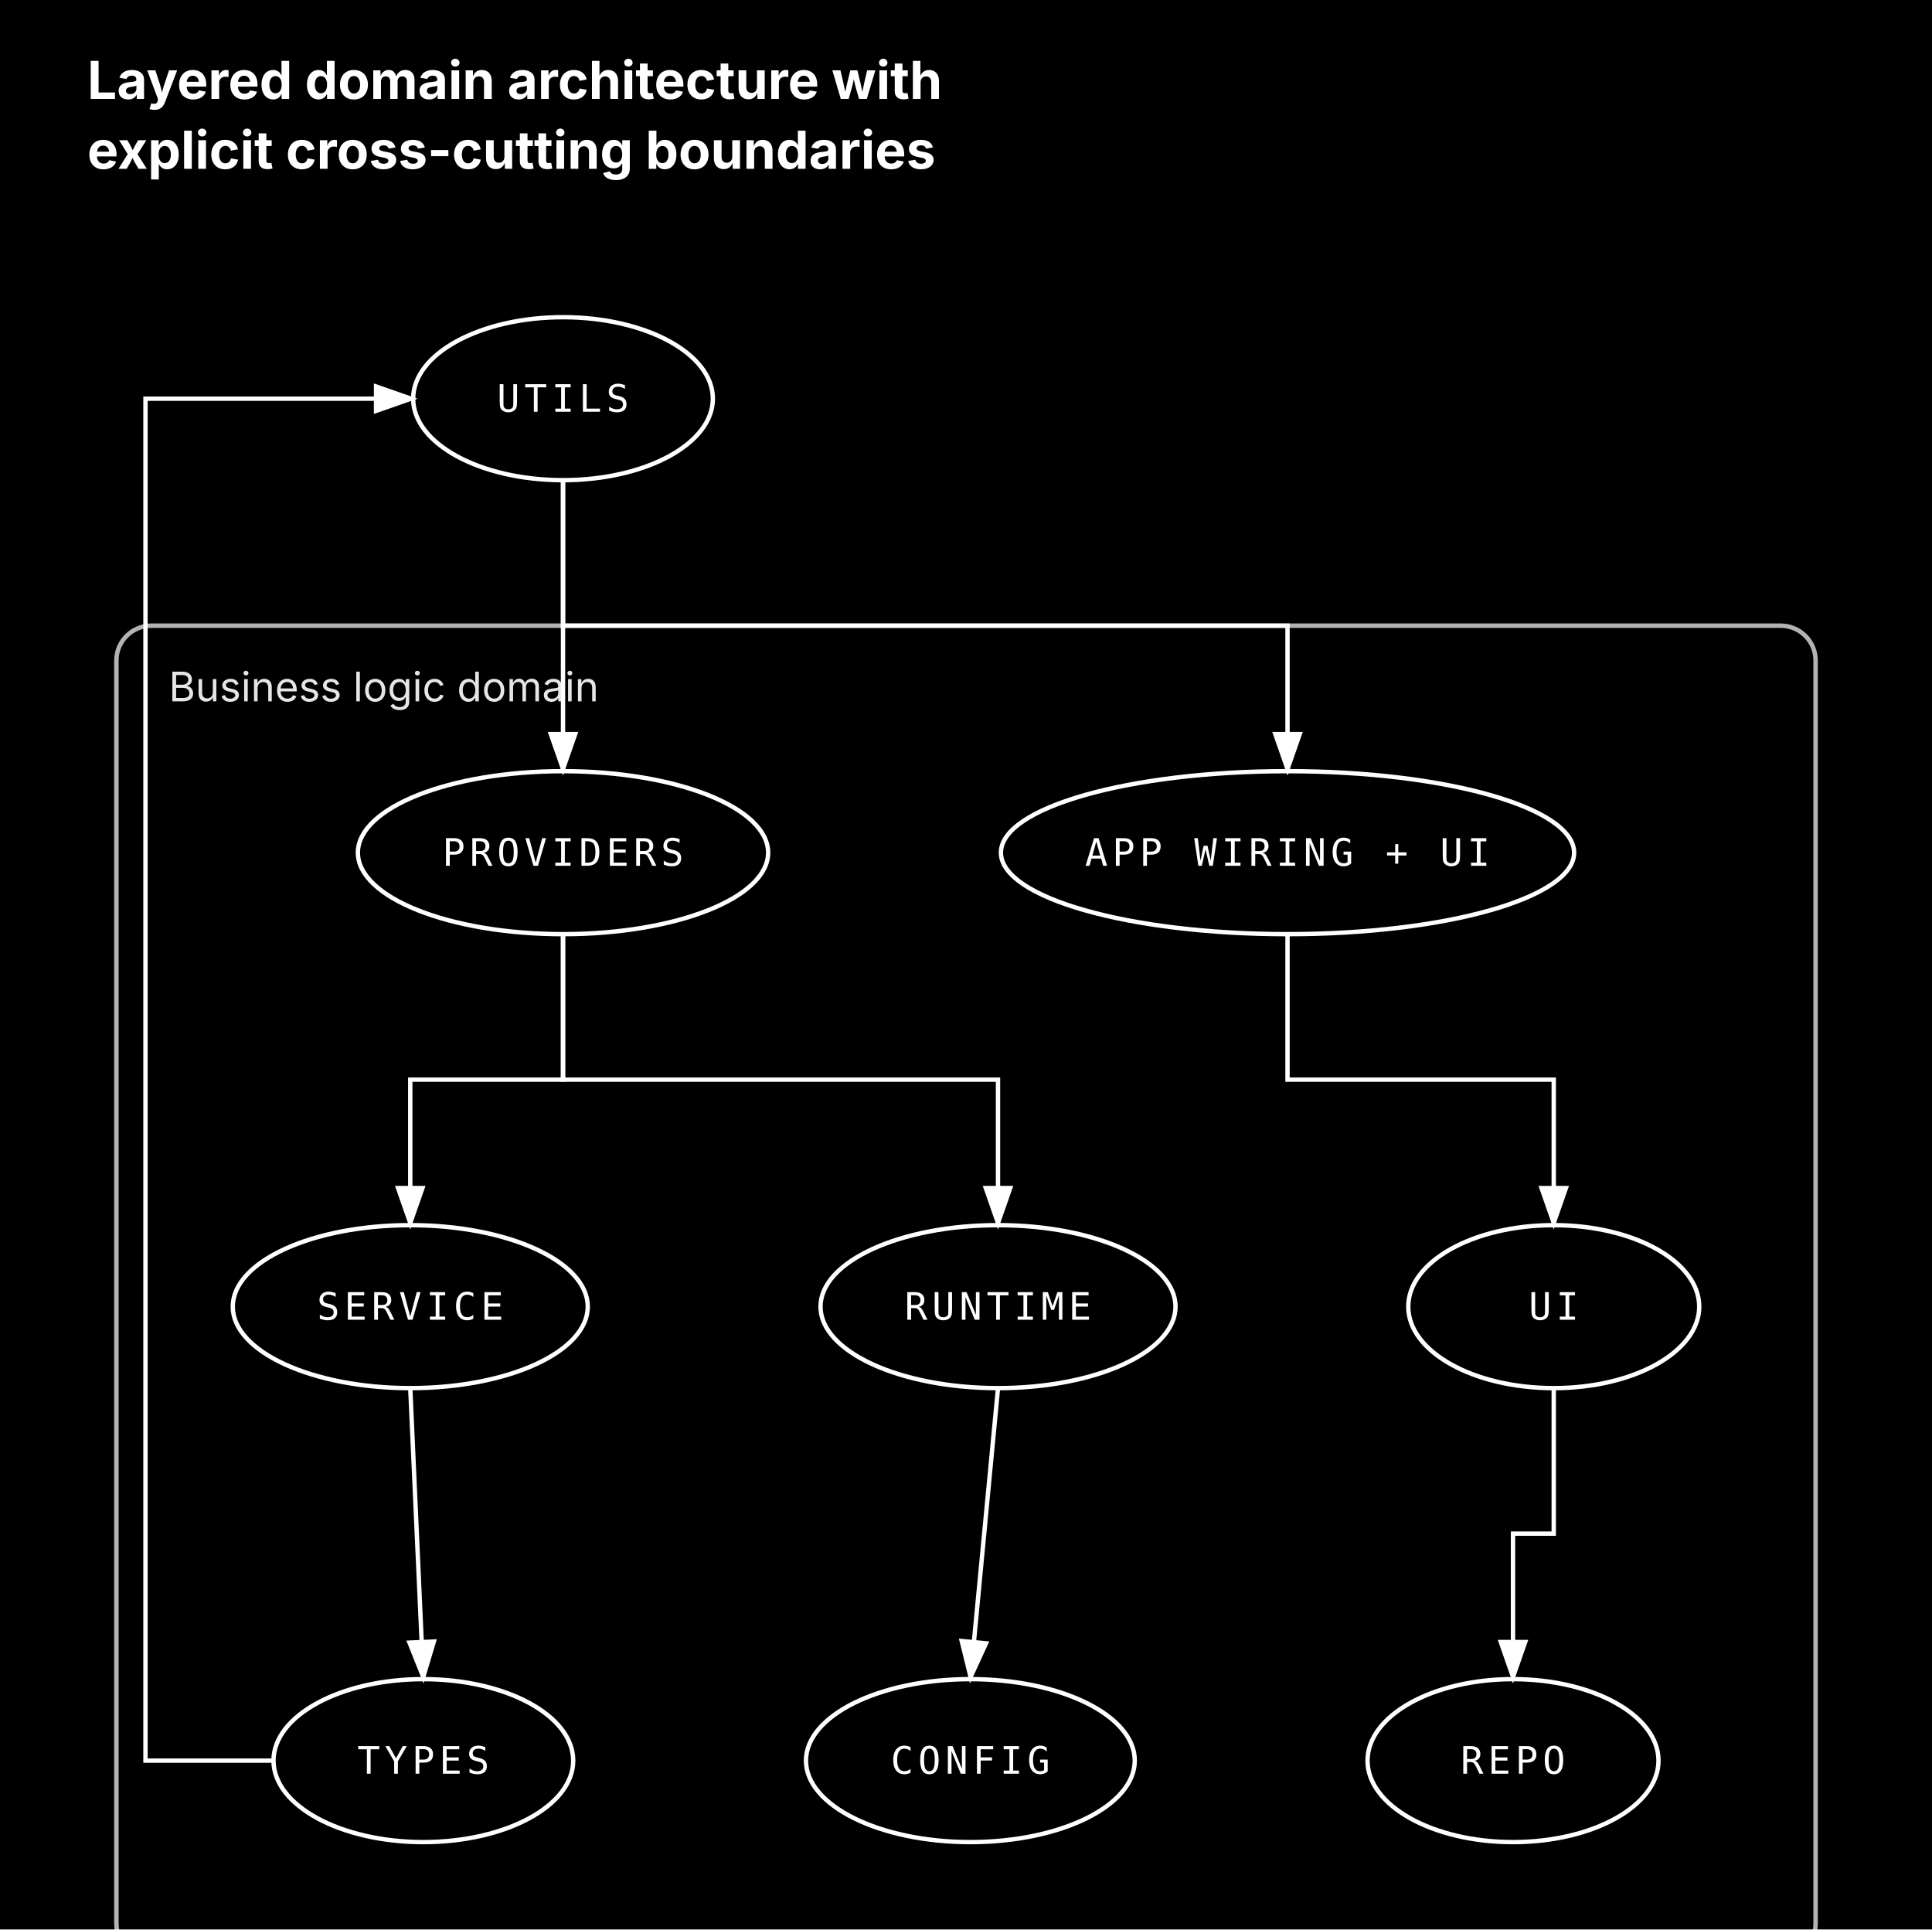
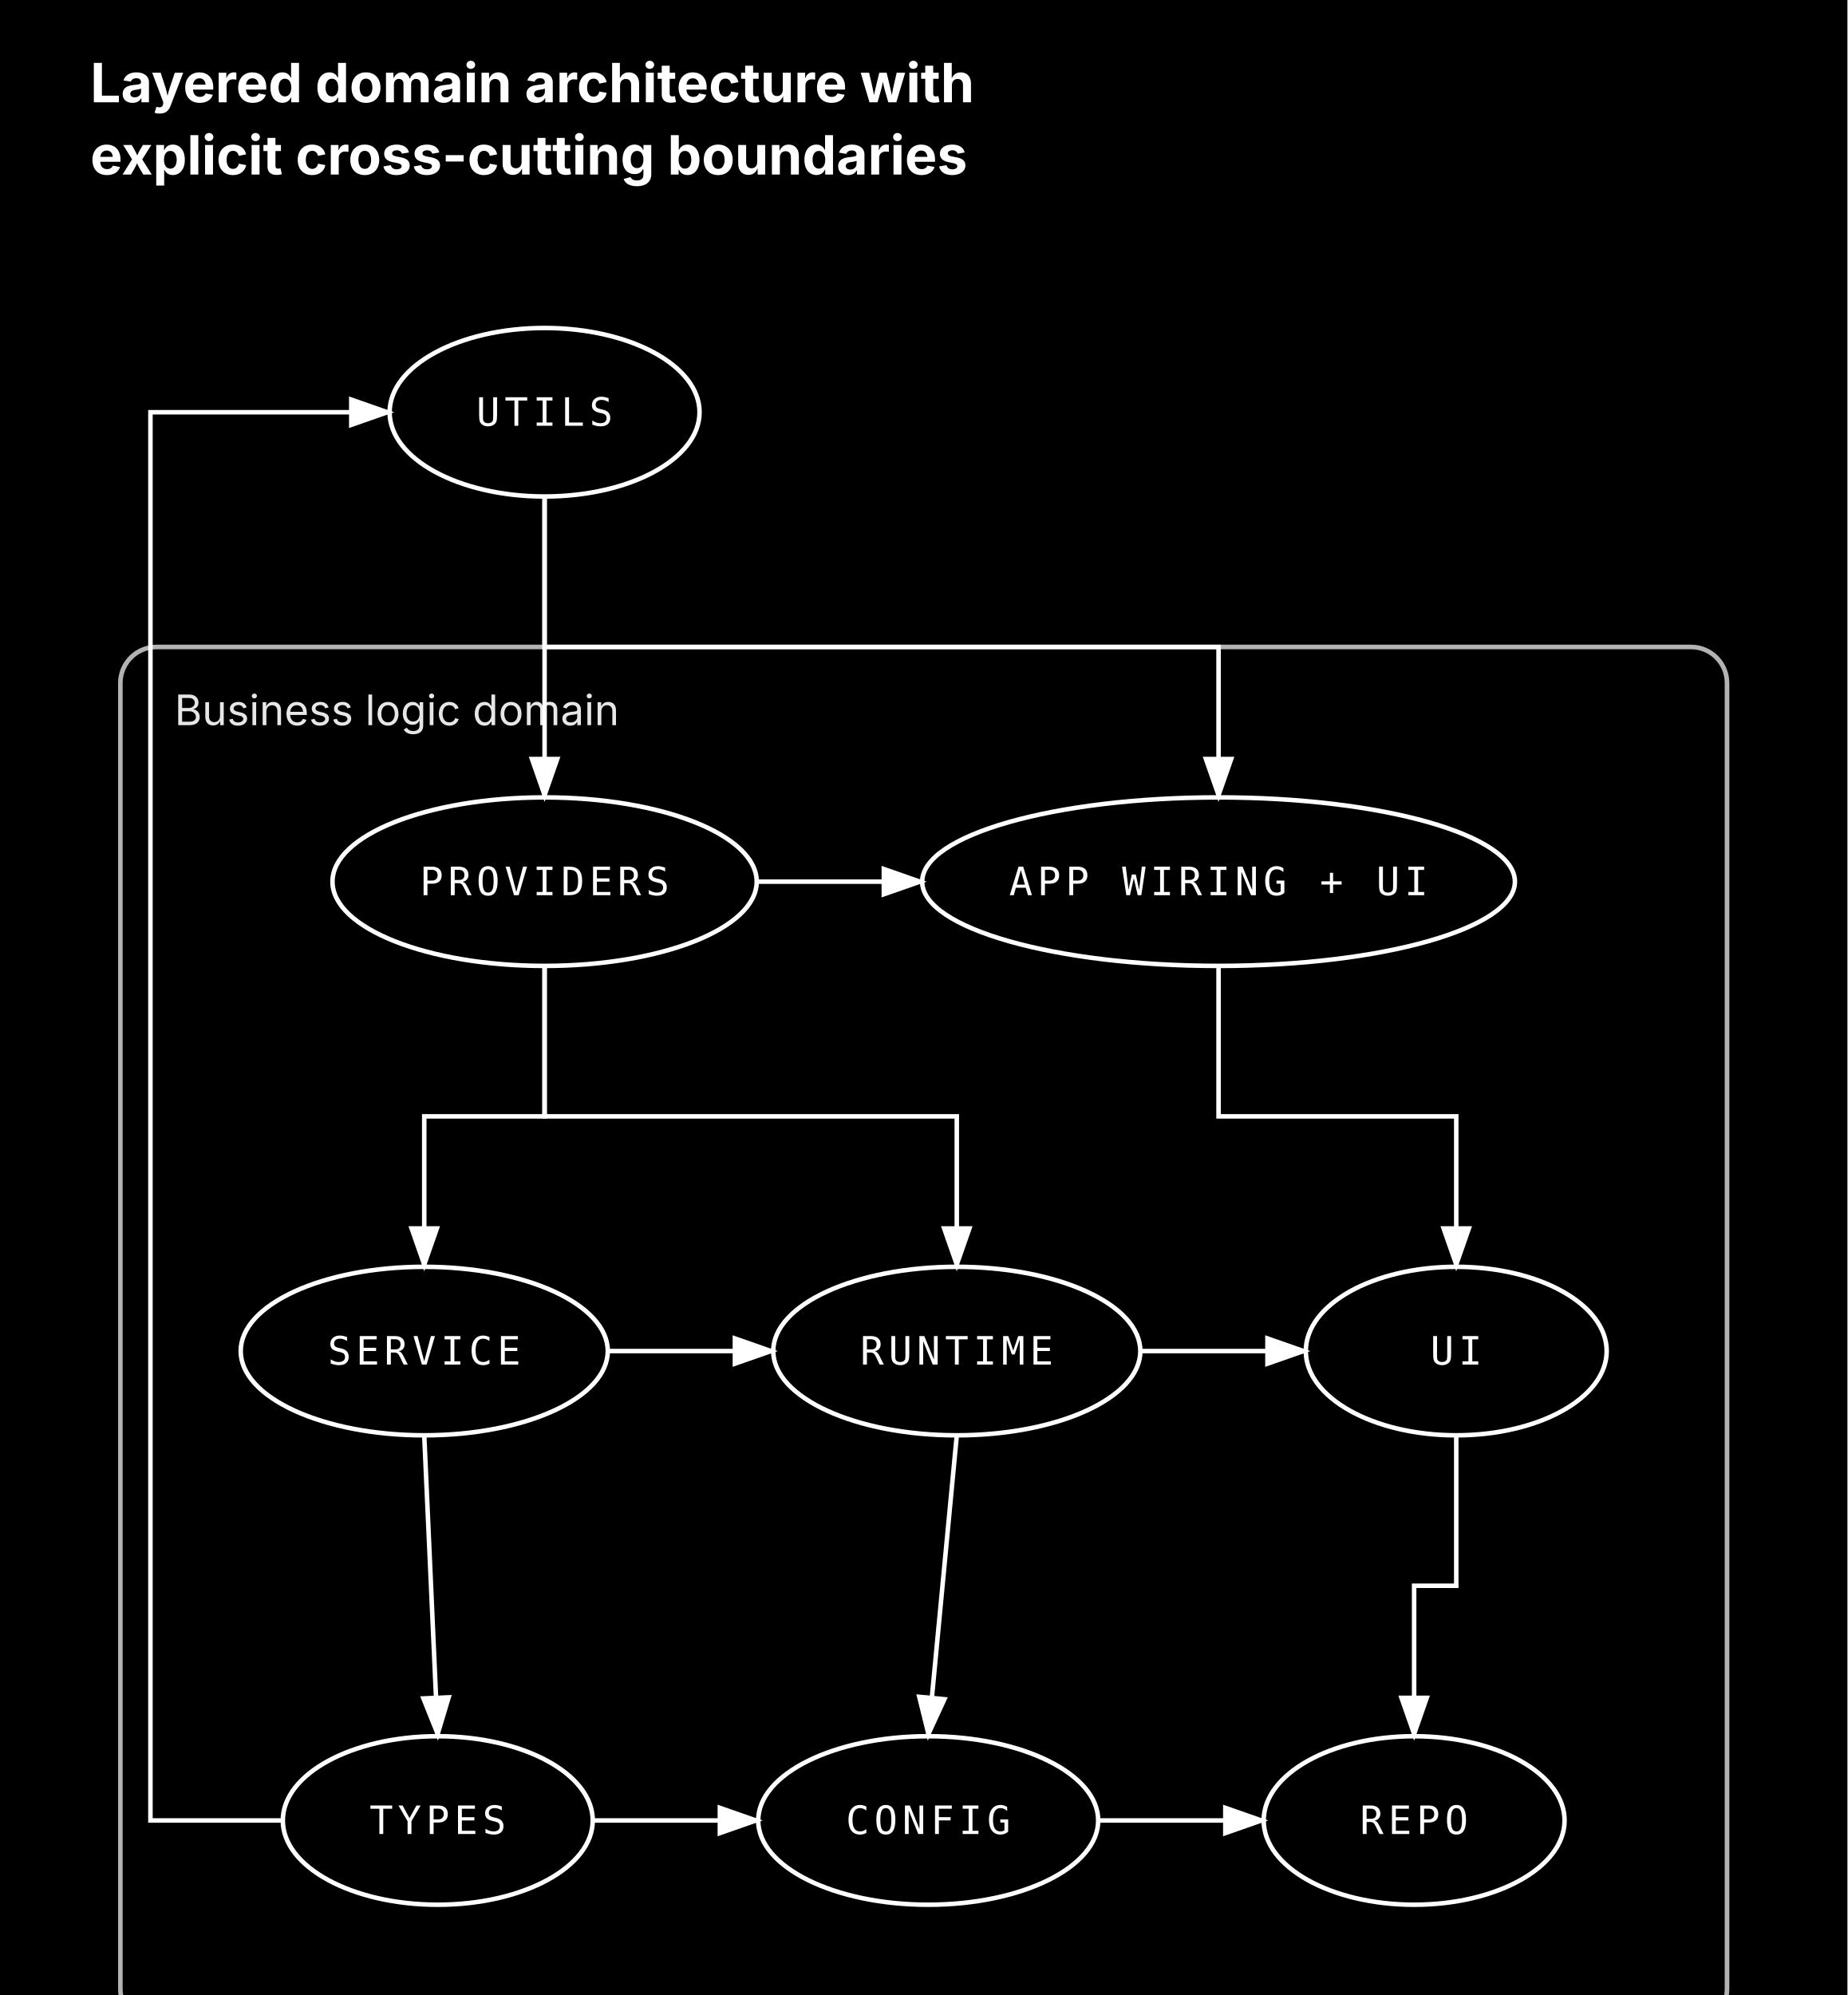
- <svg xmlns="http://www.w3.org/2000/svg" viewBox="0 0 664 663" width="664" height="663">
+ <svg xmlns="http://www.w3.org/2000/svg" viewBox="0 0 614 663" width="614" height="663">
  <defs>
    <pattern id="dotgrid" width="8" height="8" patternUnits="userSpaceOnUse">
      <rect width="8" height="8" fill="#000000" />
      <circle cx="4" cy="4" r="0.8" fill="#ffffff" opacity="0.7" />
    </pattern>
    <pattern id="crosshatch" width="8" height="8" patternUnits="userSpaceOnUse">
      <rect width="8" height="8" fill="#000000" />
      <path d="M0 8L8 0M-1 1L1 -1M7 9L9 7" stroke="#ffffff" stroke-width="0.8" opacity="0.2" />
    </pattern>
    <pattern id="hero" width="6" height="6" patternUnits="userSpaceOnUse">
      <rect width="6" height="6" fill="#222222" />
      <circle cx="3" cy="3" r="0.6" fill="#444444" opacity="0.5" />
    </pattern>
    <marker id="arrowhead" markerWidth="10" markerHeight="7" refX="9" refY="3.5" orient="auto" markerUnits="strokeWidth">
      <polygon points="0 0, 10 3.5, 0 7" fill="#ffffff" />
    </marker>
    <marker id="arrowhead-reverse" markerWidth="10" markerHeight="7" refX="1" refY="3.5" orient="auto" markerUnits="strokeWidth">
      <polygon points="10 0, 0 3.5, 10 7" fill="#ffffff" />
    </marker>
  </defs>
  <rect width="100%" height="100%" fill="#000000" />
  <g class="diagram">
    <text x="30" y="34" font-family="'Inter', 'Helvetica Neue', Arial, sans-serif" font-size="18" fill="#ffffff" font-weight="700">Layered domain architecture with</text>
    <text x="30" y="58" font-family="'Inter', 'Helvetica Neue', Arial, sans-serif" font-size="18" fill="#ffffff" font-weight="700">explicit cross-cutting boundaries</text>
-     <rect x="40" y="215" width="584" height="458" rx="12" fill="transparent" stroke="#ffffff" stroke-width="1.5" opacity="0.5" />
-     <rect x="40" y="215" width="584" height="458" rx="12" fill="none" stroke="#ffffff" stroke-width="1.5" opacity="0.4" />
+     <rect x="40" y="215" width="534" height="458" rx="12" fill="transparent" stroke="#ffffff" stroke-width="1.5" opacity="0.5" />
+     <rect x="40" y="215" width="534" height="458" rx="12" fill="none" stroke="#ffffff" stroke-width="1.5" opacity="0.4" />
    <text x="58" y="241" font-family="'Inter', 'Helvetica Neue', Arial, sans-serif" font-size="14" fill="#ffffff" opacity="0.9">Business logic domain</text>
-     <line x1="193.5" y1="165" x2="193.5" y2="265" stroke="#ffffff" stroke-width="1.5" marker-end="url(#arrowhead)" />
-     <polyline points="193.5,165 193.5,215 442.5,215 442.5,265" fill="none" stroke="#ffffff" stroke-width="1.5" marker-end="url(#arrowhead)" />
-     <polyline points="193.5,321 193.5,371 141,371 141,421" fill="none" stroke="#ffffff" stroke-width="1.5" marker-end="url(#arrowhead)" />
-     <polyline points="193.5,321 193.5,371 343,371 343,421" fill="none" stroke="#ffffff" stroke-width="1.5" marker-end="url(#arrowhead)" />
-     <polyline points="442.5,321 442.5,371 534,371 534,421" fill="none" stroke="#ffffff" stroke-width="1.5" marker-end="url(#arrowhead)" />
+     <line x1="181" y1="165" x2="181" y2="265" stroke="#ffffff" stroke-width="1.5" marker-end="url(#arrowhead)" />
+     <polyline points="181,165 181,215 405,215 405,265" fill="none" stroke="#ffffff" stroke-width="1.5" marker-end="url(#arrowhead)" />
+     <line x1="251.5" y1="293" x2="306.5" y2="293" stroke="#ffffff" stroke-width="1.5" marker-end="url(#arrowhead)" />
+     <polyline points="181,321 181,371 141,371 141,421" fill="none" stroke="#ffffff" stroke-width="1.5" marker-end="url(#arrowhead)" />
+     <polyline points="181,321 181,371 318,371 318,421" fill="none" stroke="#ffffff" stroke-width="1.5" marker-end="url(#arrowhead)" />
+     <polyline points="405,321 405,371 484,371 484,421" fill="none" stroke="#ffffff" stroke-width="1.5" marker-end="url(#arrowhead)" />
+     <line x1="202" y1="449" x2="257" y2="449" stroke="#ffffff" stroke-width="1.5" marker-end="url(#arrowhead)" />
+     <line x1="379" y1="449" x2="434" y2="449" stroke="#ffffff" stroke-width="1.5" marker-end="url(#arrowhead)" />
    <line x1="141" y1="477" x2="145.5" y2="577" stroke="#ffffff" stroke-width="1.5" marker-end="url(#arrowhead)" />
-     <line x1="343" y1="477" x2="333.5" y2="577" stroke="#ffffff" stroke-width="1.5" marker-end="url(#arrowhead)" />
-     <polyline points="534,477 534,527 520,527 520,577" fill="none" stroke="#ffffff" stroke-width="1.5" marker-end="url(#arrowhead)" />
-     <polyline points="94,605 50,605 50,137 142,137" fill="none" stroke="#ffffff" stroke-width="1.5" marker-end="url(#arrowhead)" />
-     <rect x="142" y="109" width="103" height="56" rx="999" fill="transparent" stroke="#ffffff" stroke-width="1.5" />
-     <text x="193.5" y="137" font-family="'JetBrains Mono', 'Fira Code', 'SF Mono', 'Cascadia Code', monospace" font-size="13" fill="#ffffff" text-anchor="middle" dominant-baseline="central" letter-spacing="0.12em">UTILS</text>
-     <rect x="123" y="265" width="141" height="56" rx="999" fill="transparent" stroke="#ffffff" stroke-width="1.5" />
-     <text x="193.5" y="293" font-family="'JetBrains Mono', 'Fira Code', 'SF Mono', 'Cascadia Code', monospace" font-size="13" fill="#ffffff" text-anchor="middle" dominant-baseline="central" letter-spacing="0.12em">PROVIDERS</text>
-     <rect x="344" y="265" width="197" height="56" rx="999" fill="transparent" stroke="#ffffff" stroke-width="1.5" />
-     <text x="442.5" y="293" font-family="'JetBrains Mono', 'Fira Code', 'SF Mono', 'Cascadia Code', monospace" font-size="13" fill="#ffffff" text-anchor="middle" dominant-baseline="central" letter-spacing="0.12em">APP WIRING + UI</text>
+     <line x1="318" y1="477" x2="308.5" y2="577" stroke="#ffffff" stroke-width="1.5" marker-end="url(#arrowhead)" />
+     <polyline points="484,477 484,527 470,527 470,577" fill="none" stroke="#ffffff" stroke-width="1.5" marker-end="url(#arrowhead)" />
+     <line x1="197" y1="605" x2="252" y2="605" stroke="#ffffff" stroke-width="1.5" marker-end="url(#arrowhead)" />
+     <line x1="365" y1="605" x2="420" y2="605" stroke="#ffffff" stroke-width="1.5" marker-end="url(#arrowhead)" />
+     <polyline points="94,605 50,605 50,137 129.5,137" fill="none" stroke="#ffffff" stroke-width="1.5" marker-end="url(#arrowhead)" />
+     <rect x="129.5" y="109" width="103" height="56" rx="999" fill="transparent" stroke="#ffffff" stroke-width="1.5" />
+     <text x="181" y="137" font-family="'JetBrains Mono', 'Fira Code', 'SF Mono', 'Cascadia Code', monospace" font-size="13" fill="#ffffff" text-anchor="middle" dominant-baseline="central" letter-spacing="0.12em">UTILS</text>
+     <rect x="110.5" y="265" width="141" height="56" rx="999" fill="transparent" stroke="#ffffff" stroke-width="1.5" />
+     <text x="181" y="293" font-family="'JetBrains Mono', 'Fira Code', 'SF Mono', 'Cascadia Code', monospace" font-size="13" fill="#ffffff" text-anchor="middle" dominant-baseline="central" letter-spacing="0.12em">PROVIDERS</text>
+     <rect x="306.5" y="265" width="197" height="56" rx="999" fill="transparent" stroke="#ffffff" stroke-width="1.5" />
+     <text x="405" y="293" font-family="'JetBrains Mono', 'Fira Code', 'SF Mono', 'Cascadia Code', monospace" font-size="13" fill="#ffffff" text-anchor="middle" dominant-baseline="central" letter-spacing="0.12em">APP WIRING + UI</text>
    <rect x="80" y="421" width="122" height="56" rx="999" fill="transparent" stroke="#ffffff" stroke-width="1.5" />
    <text x="141" y="449" font-family="'JetBrains Mono', 'Fira Code', 'SF Mono', 'Cascadia Code', monospace" font-size="13" fill="#ffffff" text-anchor="middle" dominant-baseline="central" letter-spacing="0.12em">SERVICE</text>
-     <rect x="282" y="421" width="122" height="56" rx="999" fill="transparent" stroke="#ffffff" stroke-width="1.5" />
-     <text x="343" y="449" font-family="'JetBrains Mono', 'Fira Code', 'SF Mono', 'Cascadia Code', monospace" font-size="13" fill="#ffffff" text-anchor="middle" dominant-baseline="central" letter-spacing="0.12em">RUNTIME</text>
-     <rect x="484" y="421" width="100" height="56" rx="999" fill="transparent" stroke="#ffffff" stroke-width="1.5" />
-     <text x="534" y="449" font-family="'JetBrains Mono', 'Fira Code', 'SF Mono', 'Cascadia Code', monospace" font-size="13" fill="#ffffff" text-anchor="middle" dominant-baseline="central" letter-spacing="0.12em">UI</text>
+     <rect x="257" y="421" width="122" height="56" rx="999" fill="transparent" stroke="#ffffff" stroke-width="1.5" />
+     <text x="318" y="449" font-family="'JetBrains Mono', 'Fira Code', 'SF Mono', 'Cascadia Code', monospace" font-size="13" fill="#ffffff" text-anchor="middle" dominant-baseline="central" letter-spacing="0.12em">RUNTIME</text>
+     <rect x="434" y="421" width="100" height="56" rx="999" fill="transparent" stroke="#ffffff" stroke-width="1.5" />
+     <text x="484" y="449" font-family="'JetBrains Mono', 'Fira Code', 'SF Mono', 'Cascadia Code', monospace" font-size="13" fill="#ffffff" text-anchor="middle" dominant-baseline="central" letter-spacing="0.12em">UI</text>
    <rect x="94" y="577" width="103" height="56" rx="999" fill="transparent" stroke="#ffffff" stroke-width="1.5" />
    <text x="145.5" y="605" font-family="'JetBrains Mono', 'Fira Code', 'SF Mono', 'Cascadia Code', monospace" font-size="13" fill="#ffffff" text-anchor="middle" dominant-baseline="central" letter-spacing="0.12em">TYPES</text>
-     <rect x="277" y="577" width="113" height="56" rx="999" fill="transparent" stroke="#ffffff" stroke-width="1.5" />
-     <text x="333.5" y="605" font-family="'JetBrains Mono', 'Fira Code', 'SF Mono', 'Cascadia Code', monospace" font-size="13" fill="#ffffff" text-anchor="middle" dominant-baseline="central" letter-spacing="0.12em">CONFIG</text>
-     <rect x="470" y="577" width="100" height="56" rx="999" fill="transparent" stroke="#ffffff" stroke-width="1.5" />
-     <text x="520" y="605" font-family="'JetBrains Mono', 'Fira Code', 'SF Mono', 'Cascadia Code', monospace" font-size="13" fill="#ffffff" text-anchor="middle" dominant-baseline="central" letter-spacing="0.12em">REPO</text>
+     <rect x="252" y="577" width="113" height="56" rx="999" fill="transparent" stroke="#ffffff" stroke-width="1.5" />
+     <text x="308.5" y="605" font-family="'JetBrains Mono', 'Fira Code', 'SF Mono', 'Cascadia Code', monospace" font-size="13" fill="#ffffff" text-anchor="middle" dominant-baseline="central" letter-spacing="0.12em">CONFIG</text>
+     <rect x="420" y="577" width="100" height="56" rx="999" fill="transparent" stroke="#ffffff" stroke-width="1.5" />
+     <text x="470" y="605" font-family="'JetBrains Mono', 'Fira Code', 'SF Mono', 'Cascadia Code', monospace" font-size="13" fill="#ffffff" text-anchor="middle" dominant-baseline="central" letter-spacing="0.12em">REPO</text>
  </g>
</svg>
